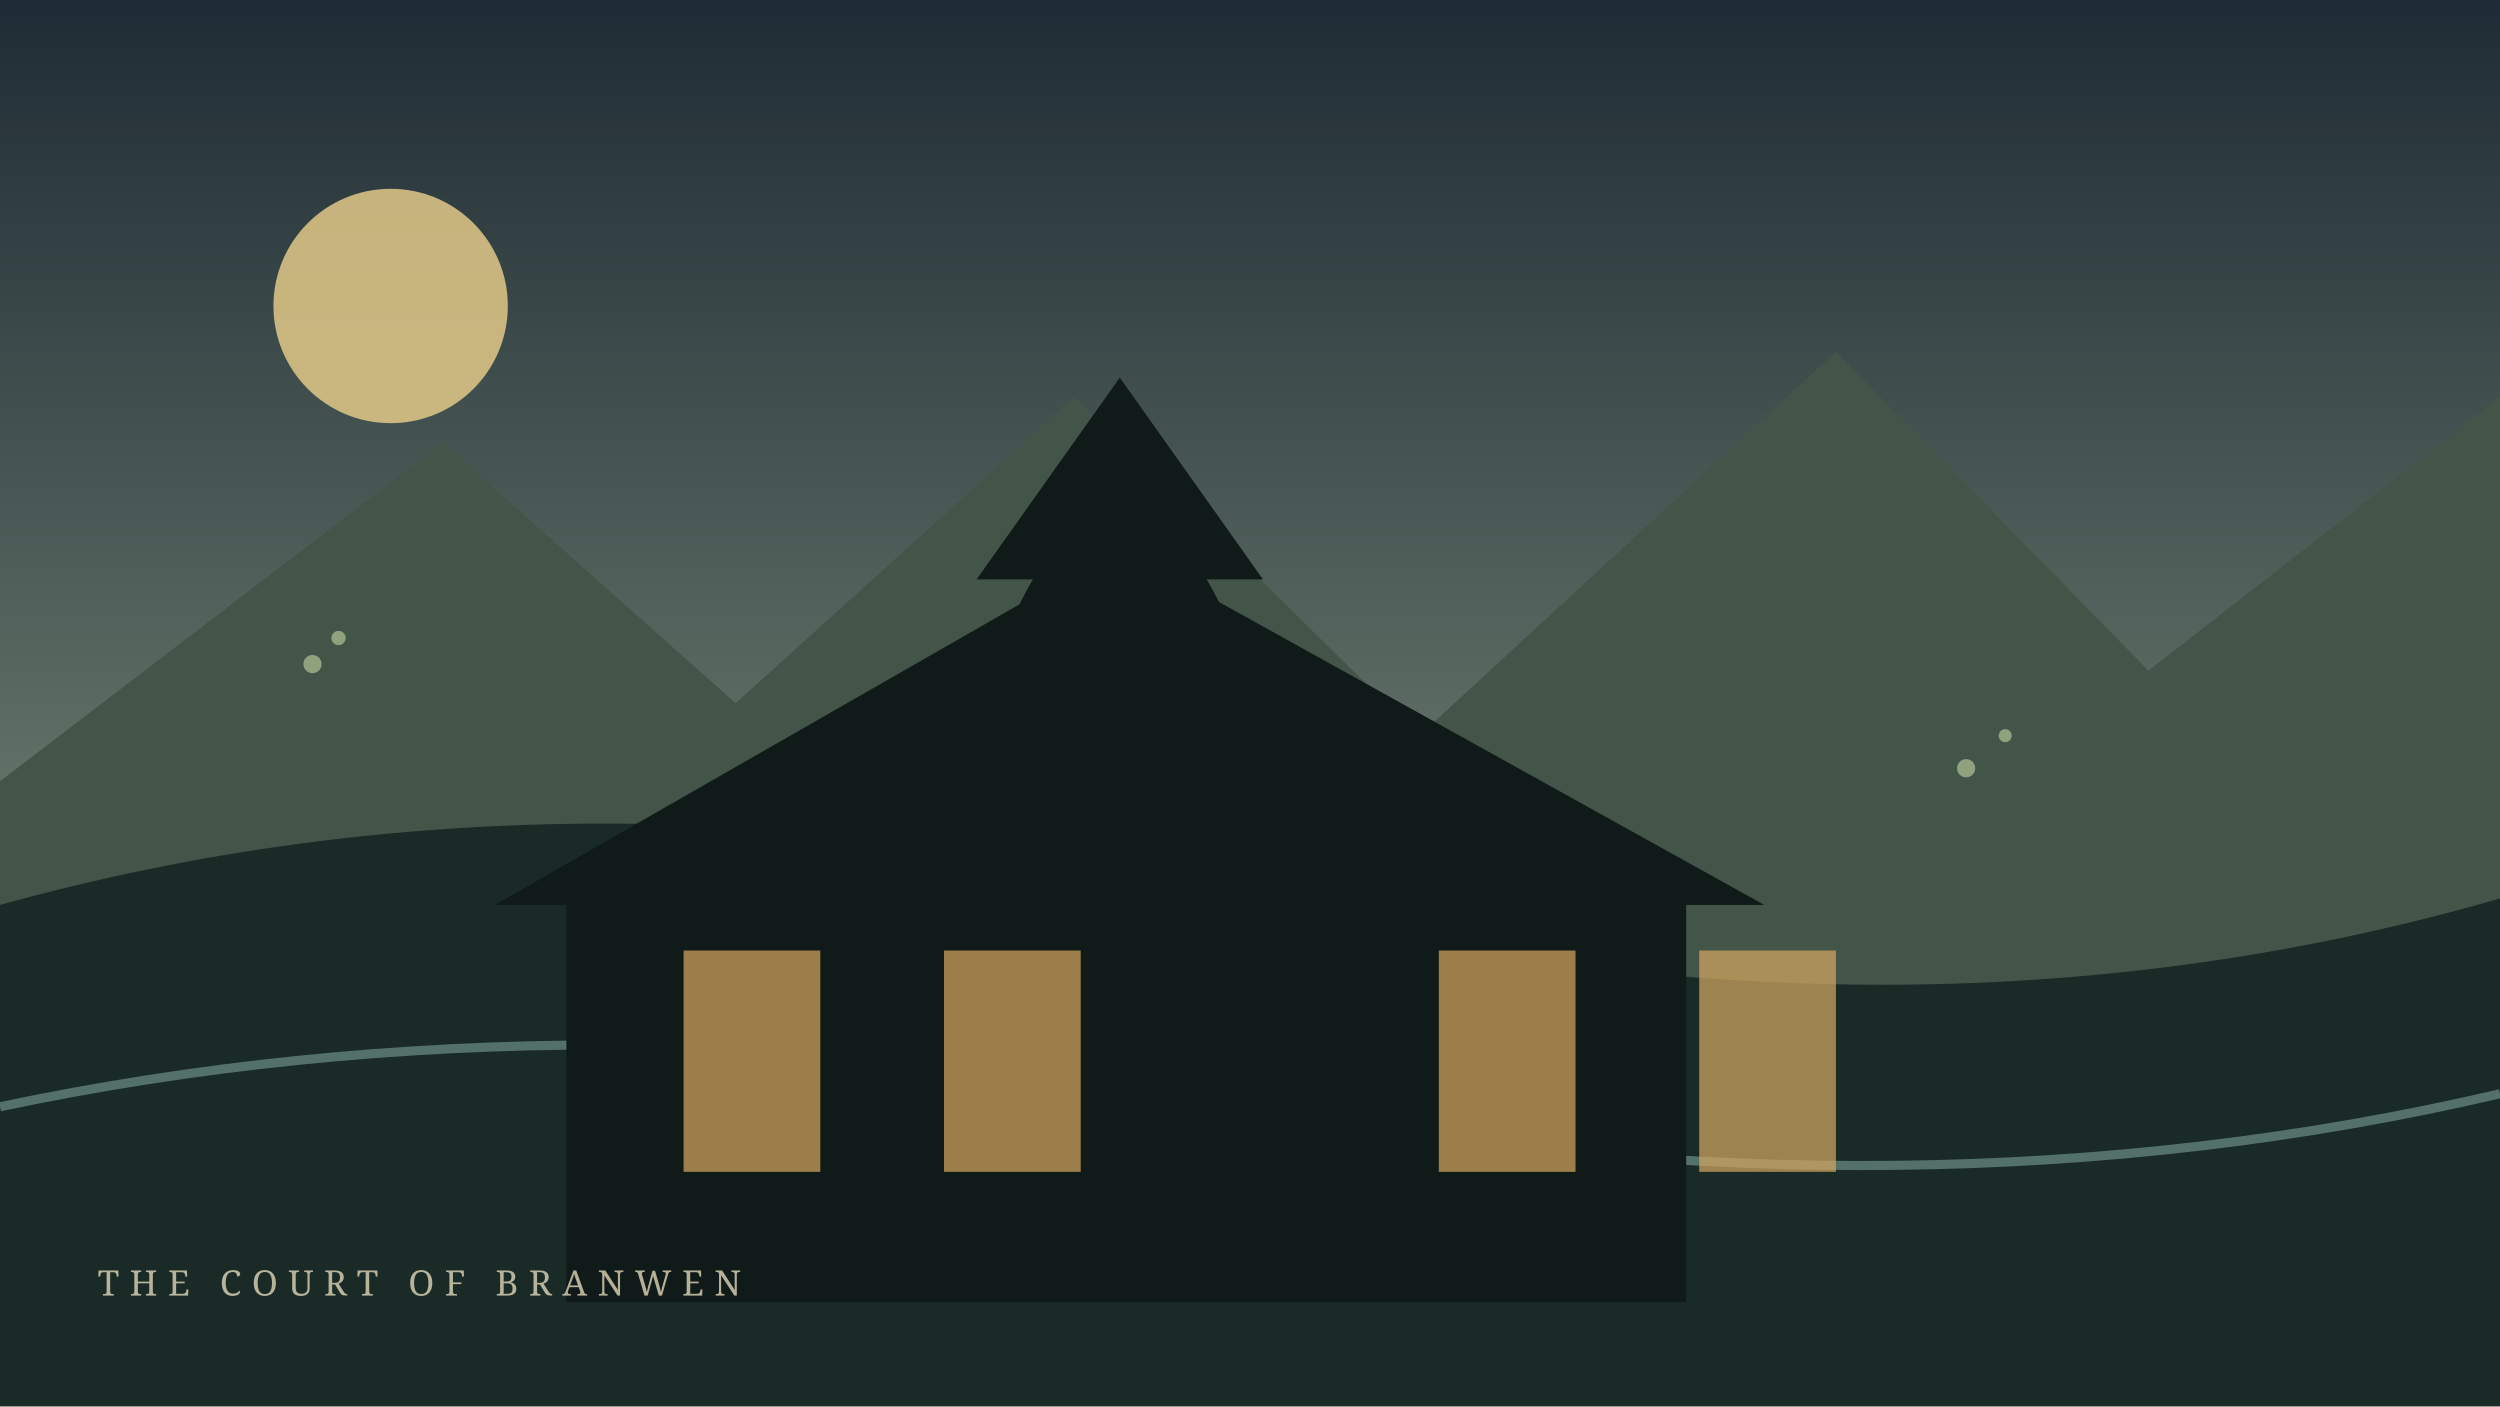
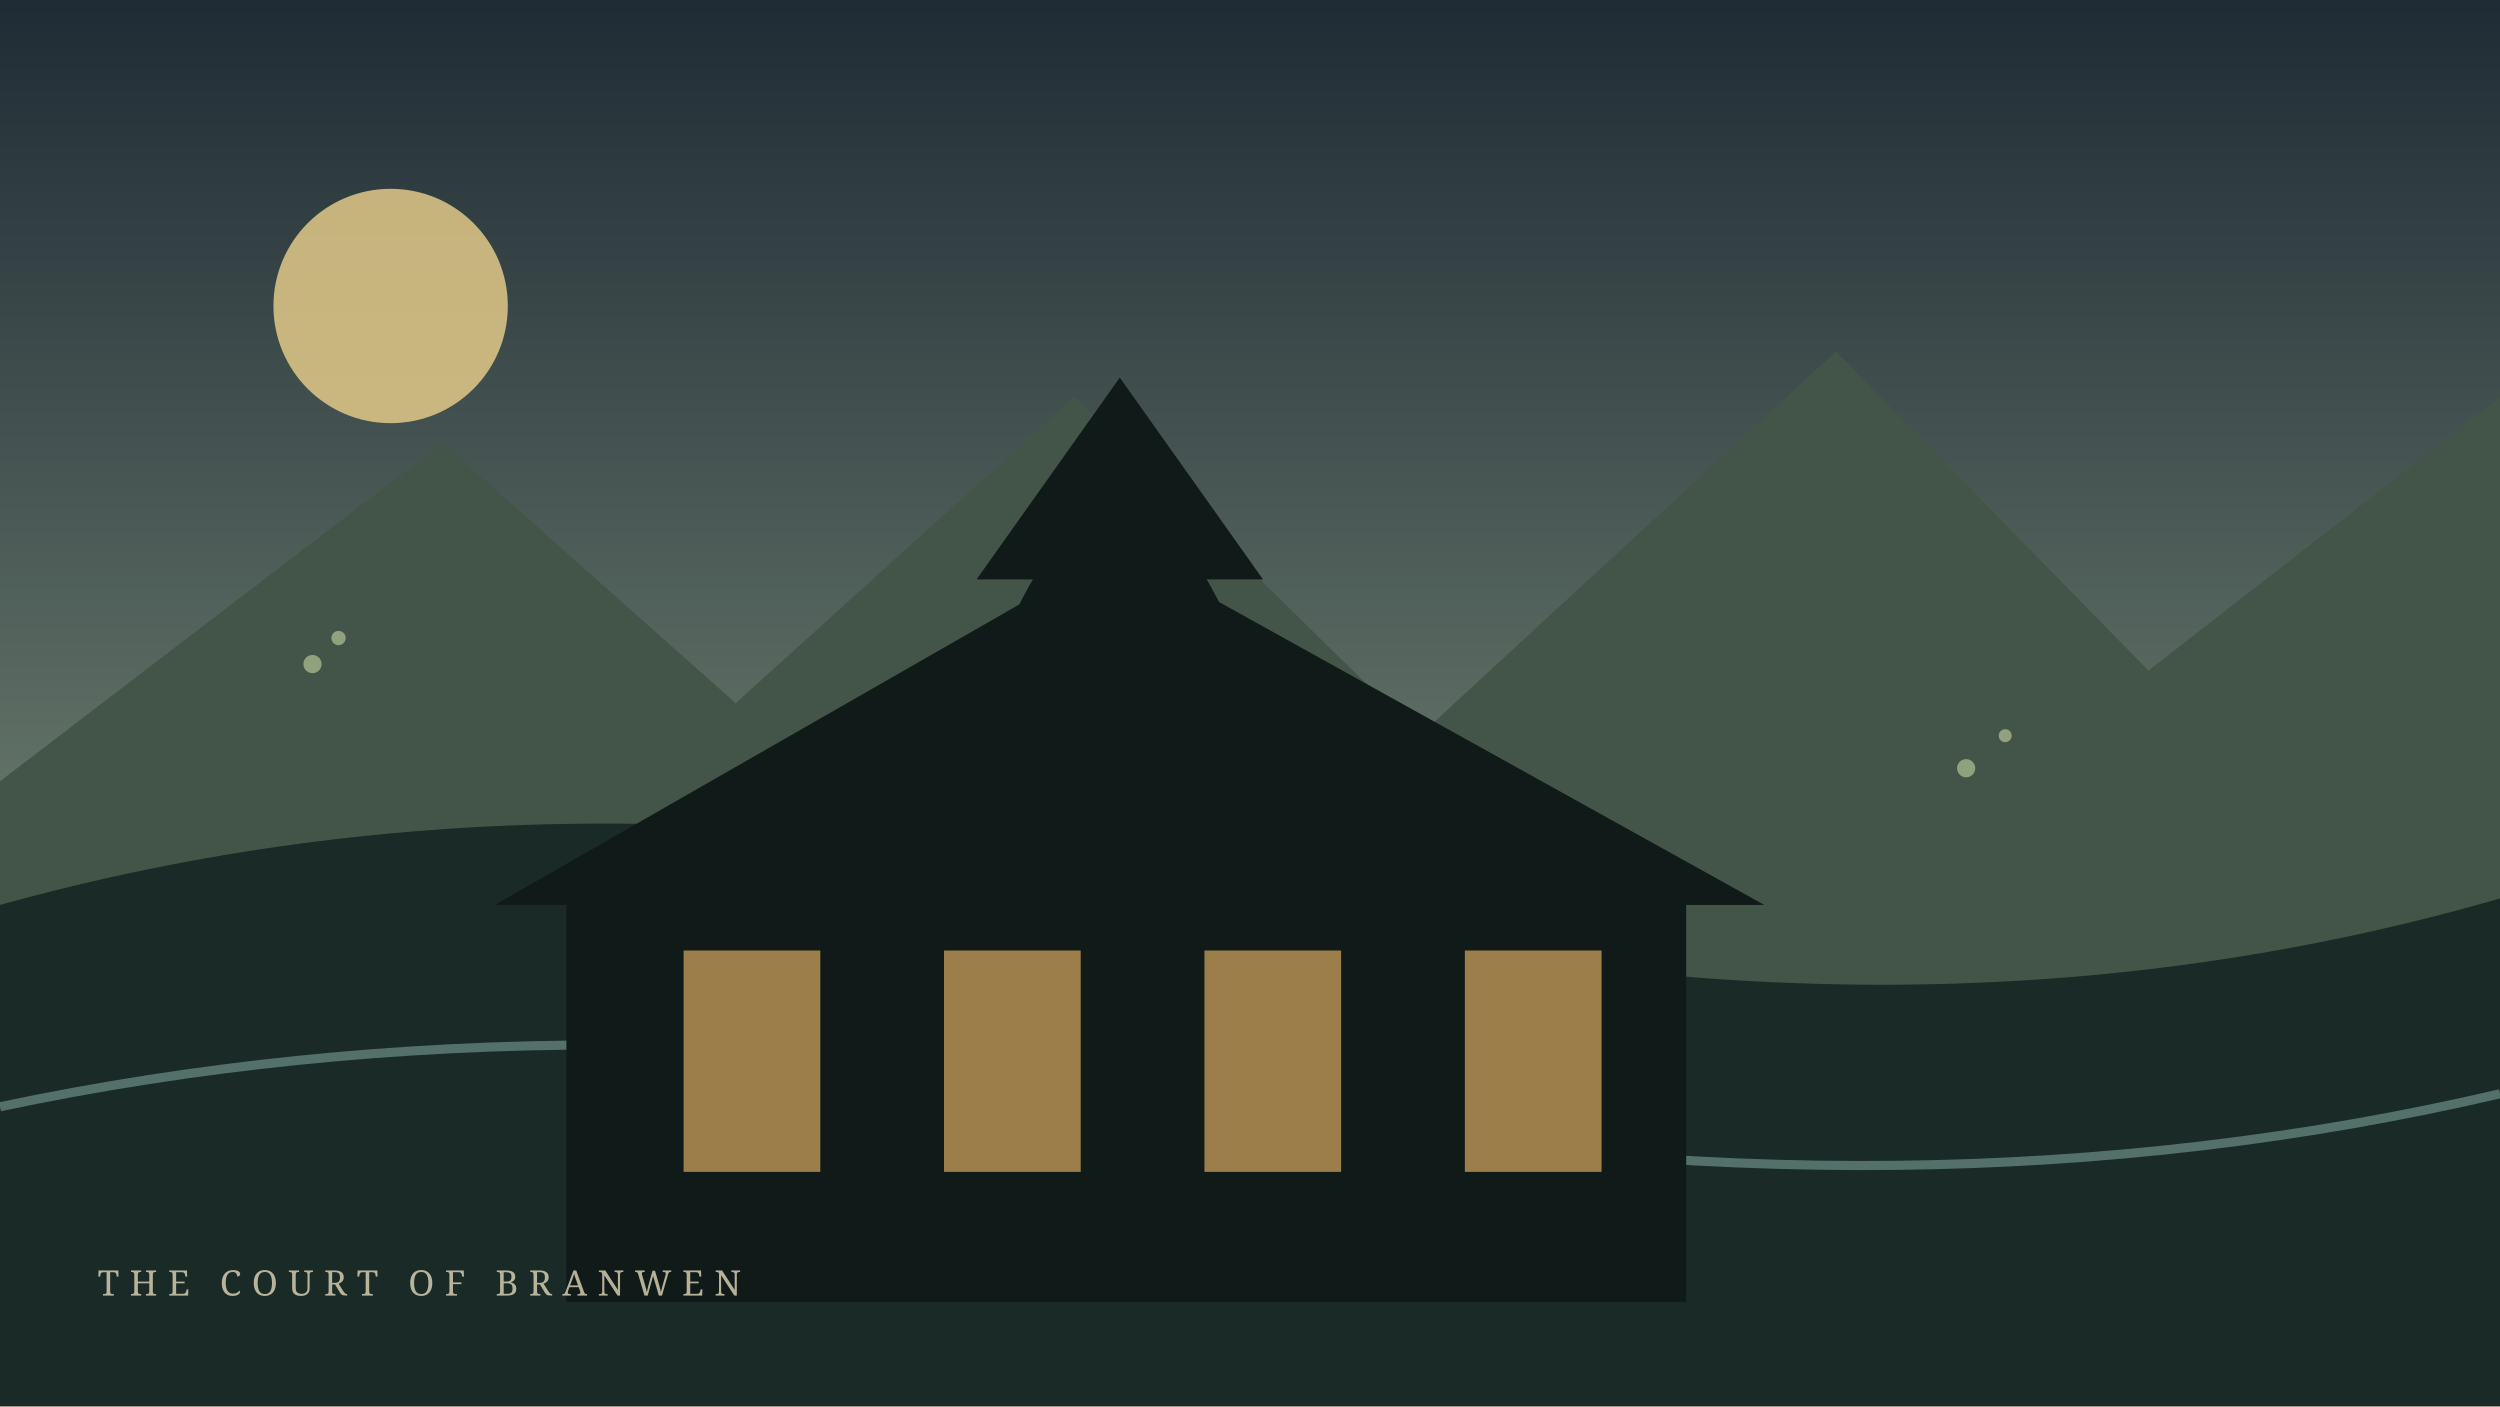
<svg xmlns="http://www.w3.org/2000/svg" viewBox="0 0 3840 2160">
  <defs>
    <linearGradient id="d" x2="0" y2="1">
      <stop stop-color="#202c35" />
      <stop offset=".6" stop-color="#65766a" />
      <stop offset="1" stop-color="#d6a85f" />
    </linearGradient>
  </defs>
  <rect width="3840" height="2160" fill="url(#d)" />
  <circle cx="600" cy="470" r="180" fill="#ecd18c" opacity=".8" />
  <path d="M0 1200 680 680 1130 1080 1650 610 2180 1130 2820 540 3300 1030 3840 610V2160H0" fill="#435549" />
  <path d="M0 1390q900-250 1920 0t1920-10v780H0" fill="#192a27" />
  <path d="M0 1700q900-190 1920 0t1920-20" fill="none" stroke="#83aaa0" stroke-width="14" opacity=".55" />
  <g fill="#101a18">
    <path d="M870 1380h1720v620H870z" />
    <path d="M760 1390 1720 840l990 550z" />
    <path d="M1560 940q160-330 320 0v430h-320z" />
    <path d="M1500 890 1720 580l220 310z" />
-     <path d="M1050 1460h210v340h-210zm400 0h210v340h-210zm760 0h210v340h-210zm400 0h210v340h-210z" fill="#d6a85f" opacity=".7" />
+     <path d="M1050 1460h210v340h-210zm400 0h210v340h-210zm400 0h210v340h-210zm400 0h210v340h-210z" fill="#d6a85f" opacity=".7" />
  </g>
  <g fill="#b8c99a" opacity=".65">
    <circle cx="480" cy="1020" r="14" />
    <circle cx="520" cy="980" r="11" />
    <circle cx="3020" cy="1180" r="14" />
    <circle cx="3080" cy="1130" r="10" />
  </g>
  <text x="150" y="1990" fill="#eee2c3" opacity=".75" font-family="serif" font-size="54" letter-spacing="16">THE COURT OF BRANWEN</text>
</svg>
